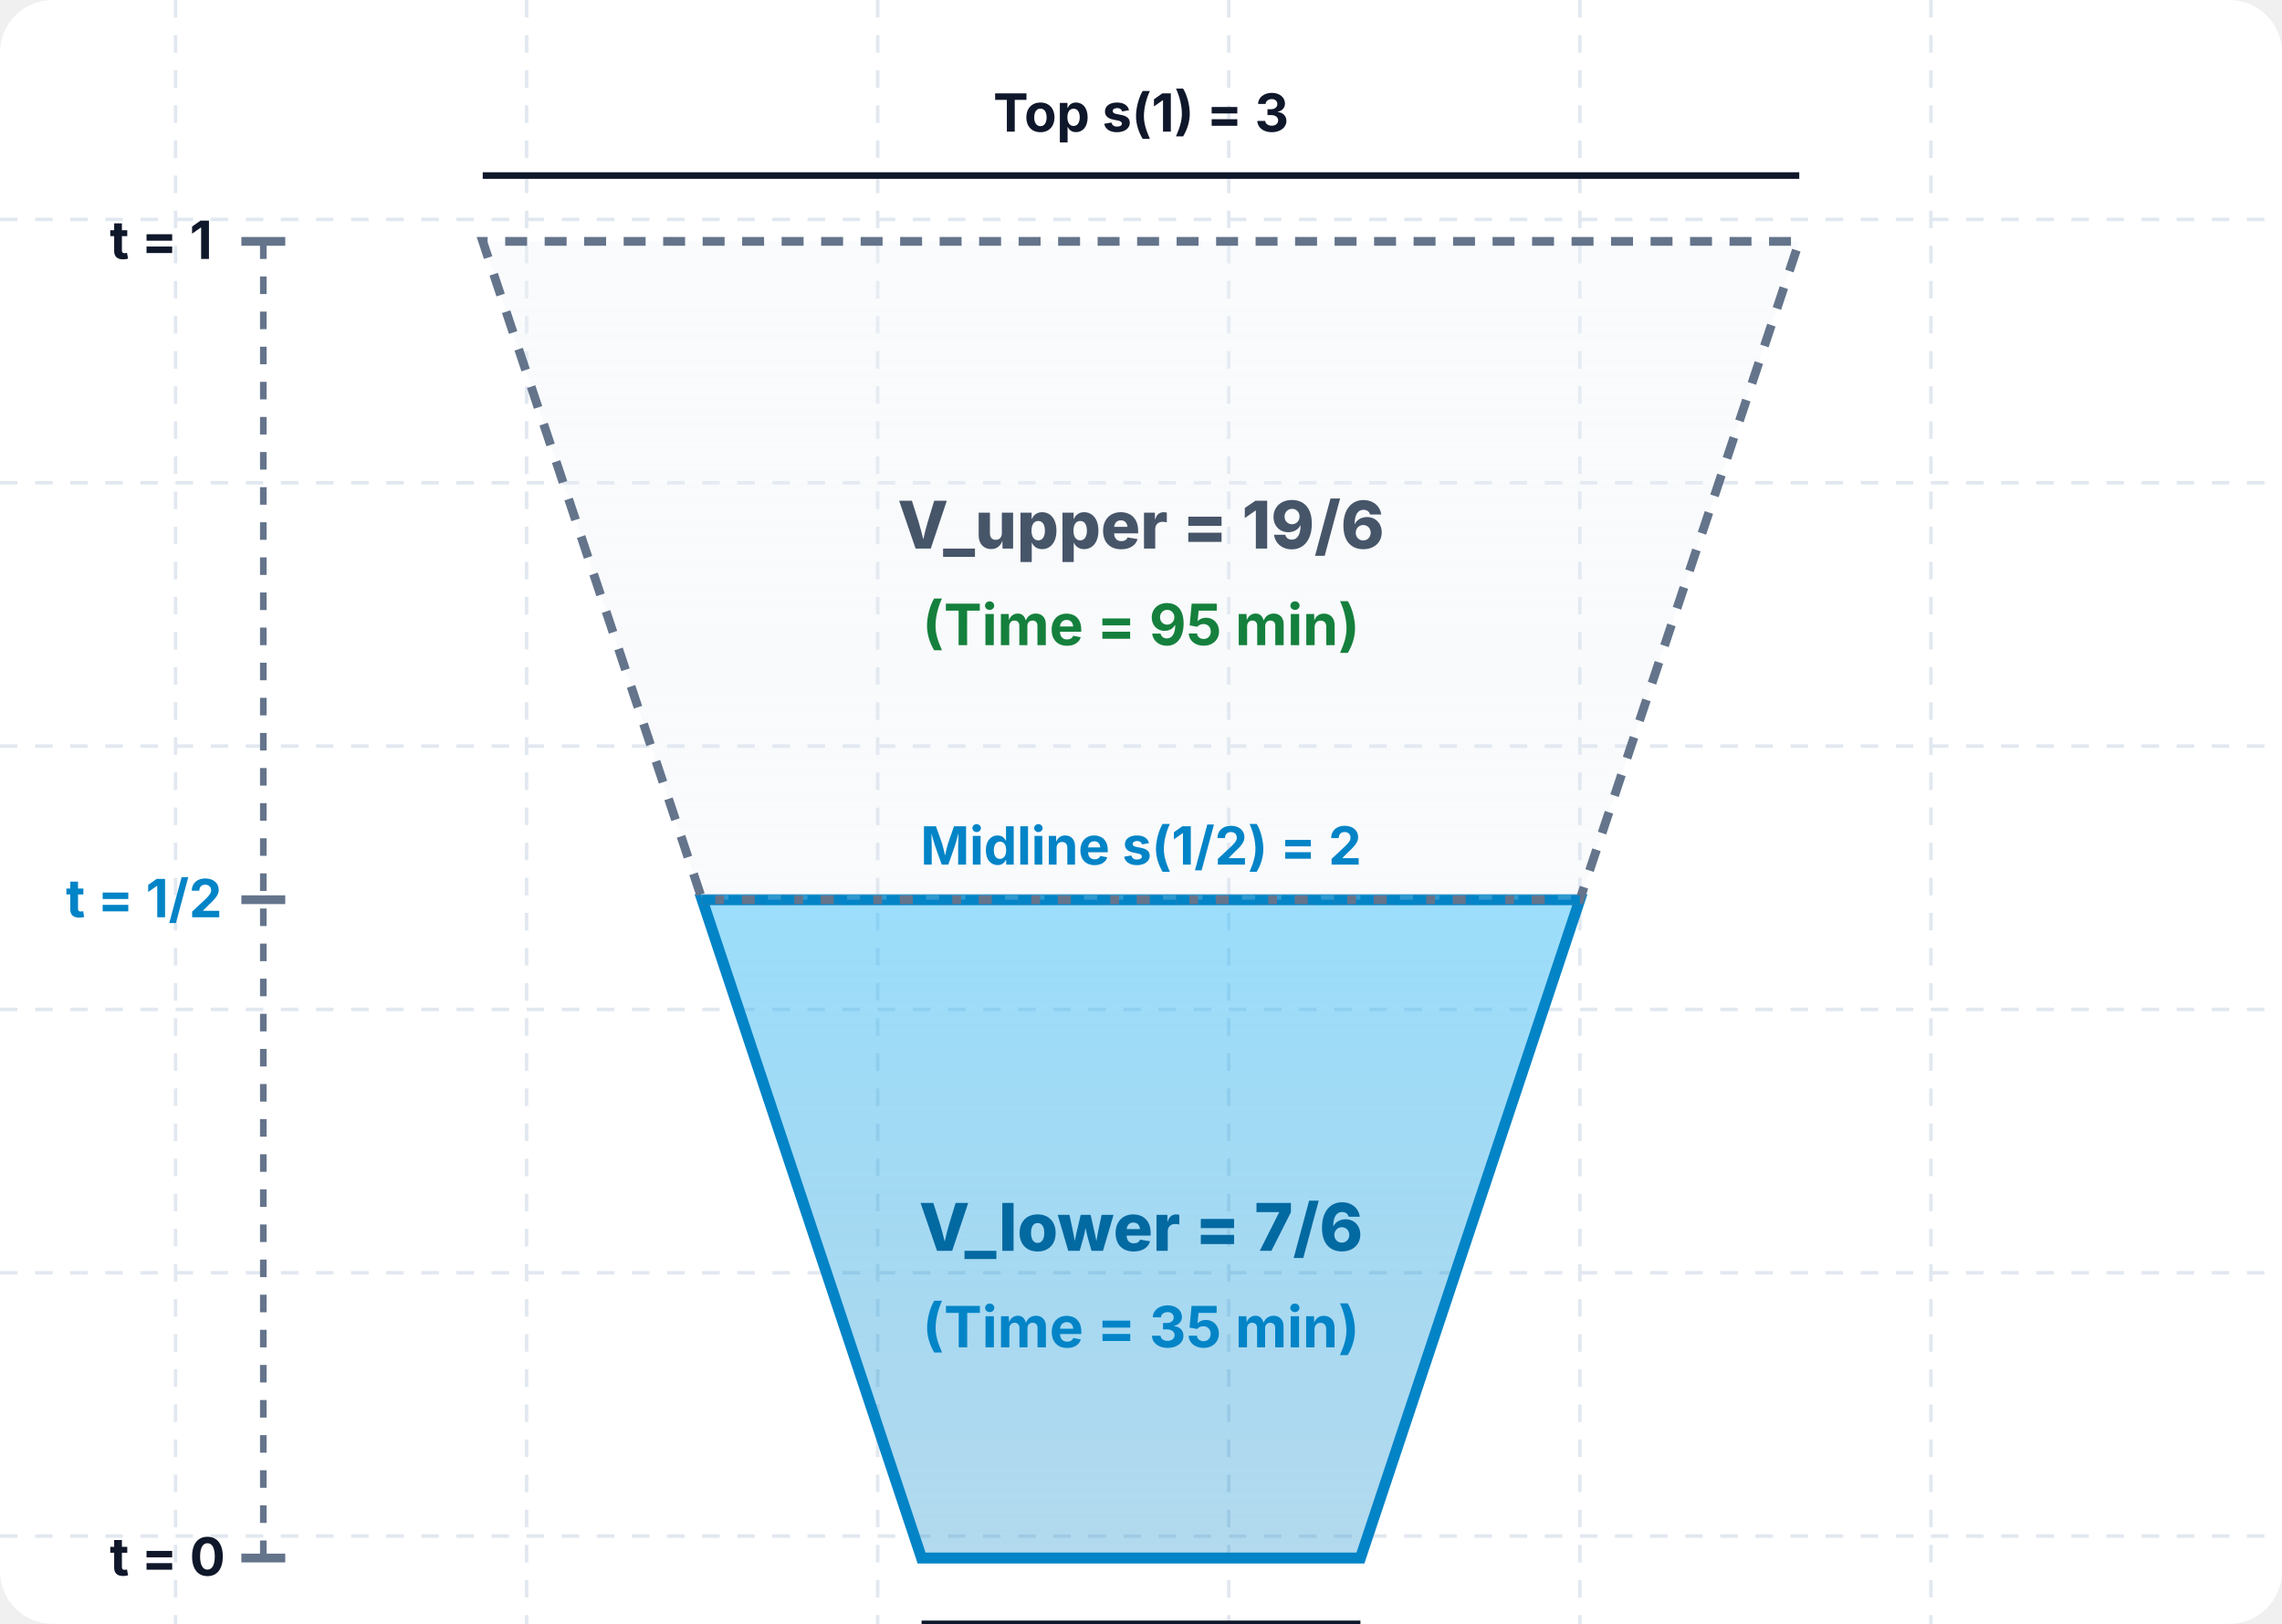
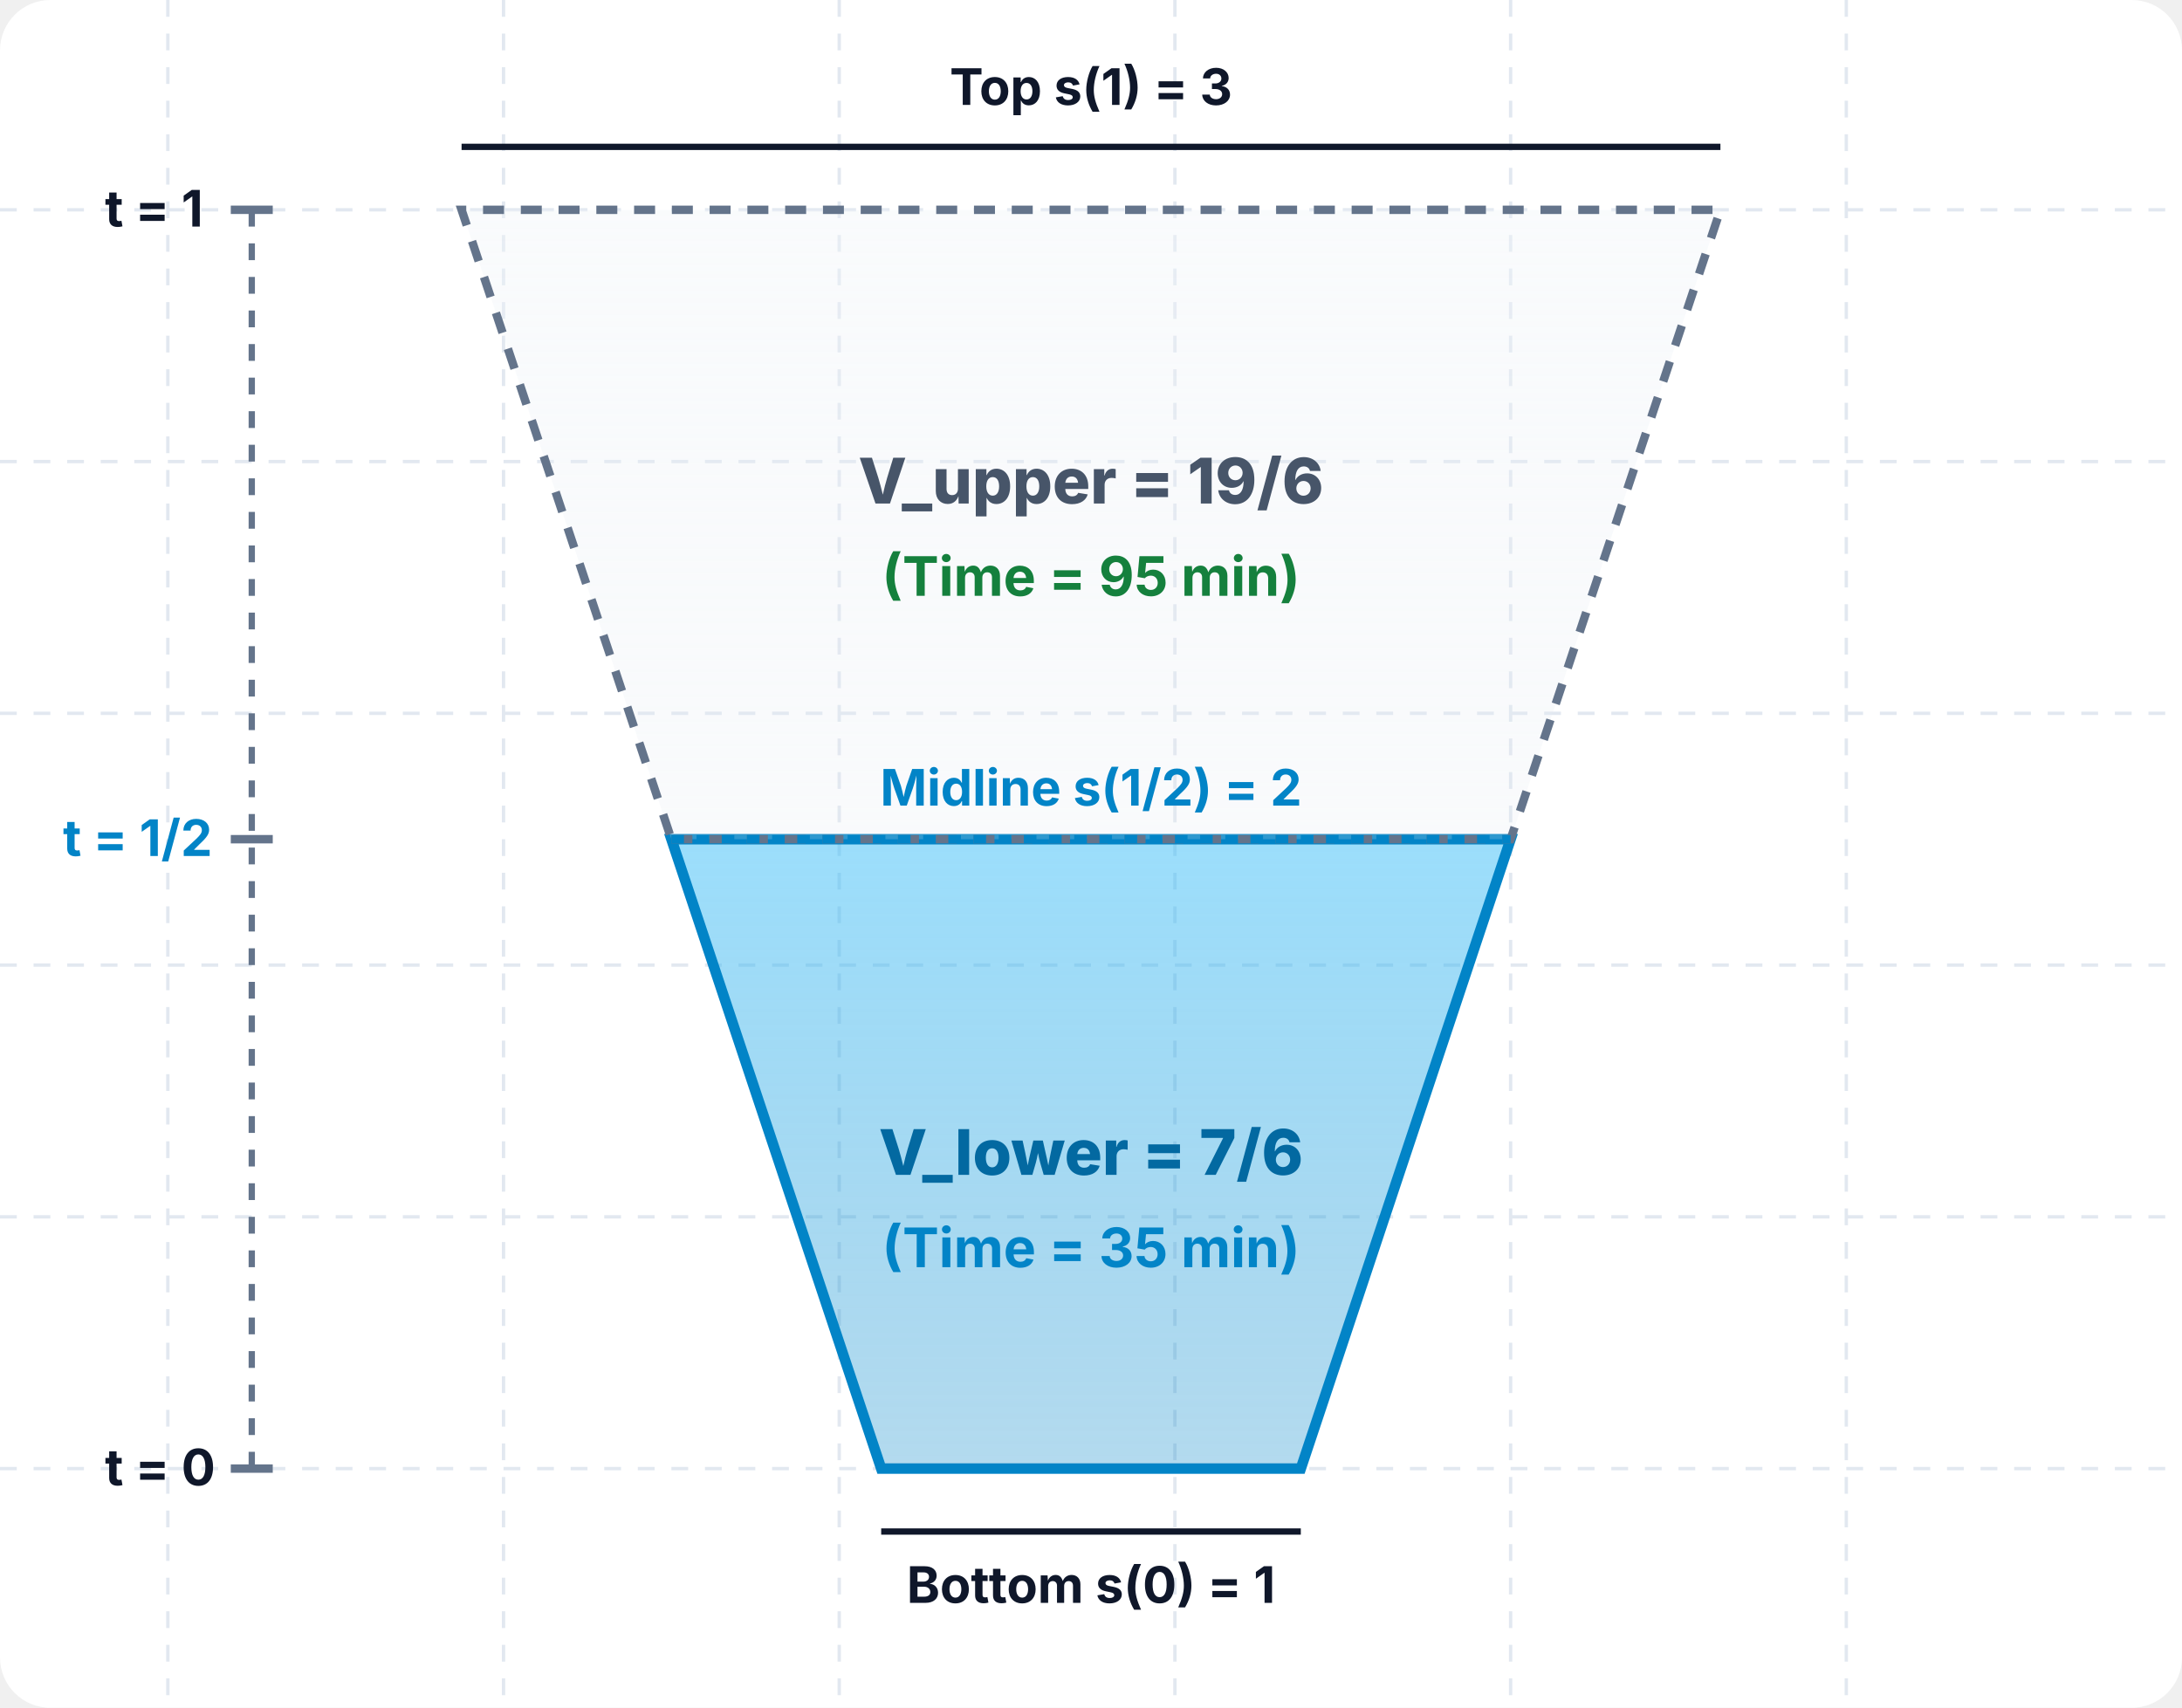
- <svg xmlns="http://www.w3.org/2000/svg" viewBox="0 0 520 370" width="100%" height="100%" style="background-color: #ffffff; font-family: system-ui, -apple-system, sans-serif;">
+ <svg xmlns="http://www.w3.org/2000/svg" viewBox="0 0 520 407" width="100%" height="100%" style="background-color: #ffffff; font-family: system-ui, -apple-system, sans-serif;">
  <defs>
    <linearGradient id="waterGrad" x1="0%" y1="0%" x2="0%" y2="100%">
      <stop offset="0%" stop-color="#38bdf8" stop-opacity="0.5" />
      <stop offset="100%" stop-color="#0284c7" stop-opacity="0.3" />
    </linearGradient>
    <linearGradient id="emptyGrad" x1="0%" y1="0%" x2="0%" y2="100%">
      <stop offset="0%" stop-color="#f1f5f9" stop-opacity="0.4" />
      <stop offset="100%" stop-color="#e2e8f0" stop-opacity="0.2" />
    </linearGradient>
  </defs>
-   <rect width="520" height="370" fill="#ffffff" rx="12" />
+   <rect width="520" height="407" fill="#ffffff" rx="12" />
  <g stroke="#e2e8f0" stroke-width="0.8" stroke-dasharray="4,4">
-     <line x1="40" y1="0" x2="40" y2="370" />
-     <line x1="120" y1="0" x2="120" y2="370" />
-     <line x1="200" y1="0" x2="200" y2="370" />
-     <line x1="280" y1="0" x2="280" y2="370" />
-     <line x1="360" y1="0" x2="360" y2="370" />
-     <line x1="440" y1="0" x2="440" y2="370" />
+     <line x1="40" y1="0" x2="40" y2="407" />
+     <line x1="120" y1="0" x2="120" y2="407" />
+     <line x1="200" y1="0" x2="200" y2="407" />
+     <line x1="280" y1="0" x2="280" y2="407" />
+     <line x1="360" y1="0" x2="360" y2="407" />
+     <line x1="440" y1="0" x2="440" y2="407" />
    <line x1="0" y1="50" x2="520" y2="50" />
    <line x1="0" y1="110" x2="520" y2="110" />
    <line x1="0" y1="170" x2="520" y2="170" />
    <line x1="0" y1="230" x2="520" y2="230" />
    <line x1="0" y1="290" x2="520" y2="290" />
    <line x1="0" y1="350" x2="520" y2="350" />
  </g>
-   <g transform="translate(0, -45)">
+   <g transform="translate(0, -50)">
    <line x1="60" y1="400" x2="60" y2="100" stroke="#64748b" stroke-width="1.5" stroke-dasharray="4,4" />
    <line x1="55" y1="400" x2="65" y2="400" stroke="#64748b" stroke-width="2" />
    <text x="25" y="404" fill="#0f172a" font-size="12" font-weight="bold">t = 0</text>
    <line x1="55" y1="250" x2="65" y2="250" stroke="#64748b" stroke-width="2" />
    <text x="15" y="254" fill="#0284c7" font-size="12" font-weight="bold">t = 1/2</text>
    <line x1="55" y1="100" x2="65" y2="100" stroke="#64748b" stroke-width="2" />
    <text x="25" y="104" fill="#0f172a" font-size="12" font-weight="bold">t = 1</text>
    <polygon points="210,400 310,400 360,250 160,250" fill="url(#waterGrad)" stroke="#0284c7" stroke-width="2.5" />
    <text x="260" y="330" fill="#0369a1" font-size="15" font-weight="800" text-anchor="middle">V_lower = 7/6</text>
    <text x="260" y="352" fill="#0284c7" font-size="13" font-weight="bold" text-anchor="middle">(Time = 35 min)</text>
    <polygon points="160,250 360,250 410,100 110,100" fill="url(#emptyGrad)" stroke="#64748b" stroke-width="2" stroke-dasharray="5,4" />
    <text x="260" y="170" fill="#475569" font-size="15" font-weight="800" text-anchor="middle">V_upper = 19/6</text>
    <text x="260" y="192" fill="#15803d" font-size="13" font-weight="bold" text-anchor="middle">(Time = 95 min)</text>
    <line x1="210" y1="415" x2="310" y2="415" stroke="#0f172a" stroke-width="1.5" />
    <text x="260" y="432" fill="#0f172a" font-size="12" font-weight="bold" text-anchor="middle">Bottom s(0) = 1</text>
    <line x1="160" y1="250" x2="360" y2="250" stroke="#0284c7" stroke-width="2" stroke-dasharray="3,3" />
    <text x="260" y="242" fill="#0284c7" font-size="12" font-weight="bold" text-anchor="middle">Midline s(1/2) = 2</text>
    <line x1="110" y1="85" x2="410" y2="85" stroke="#0f172a" stroke-width="1.5" />
    <text x="260" y="75" fill="#0f172a" font-size="12" font-weight="bold" text-anchor="middle">Top s(1) = 3</text>
  </g>
</svg>
